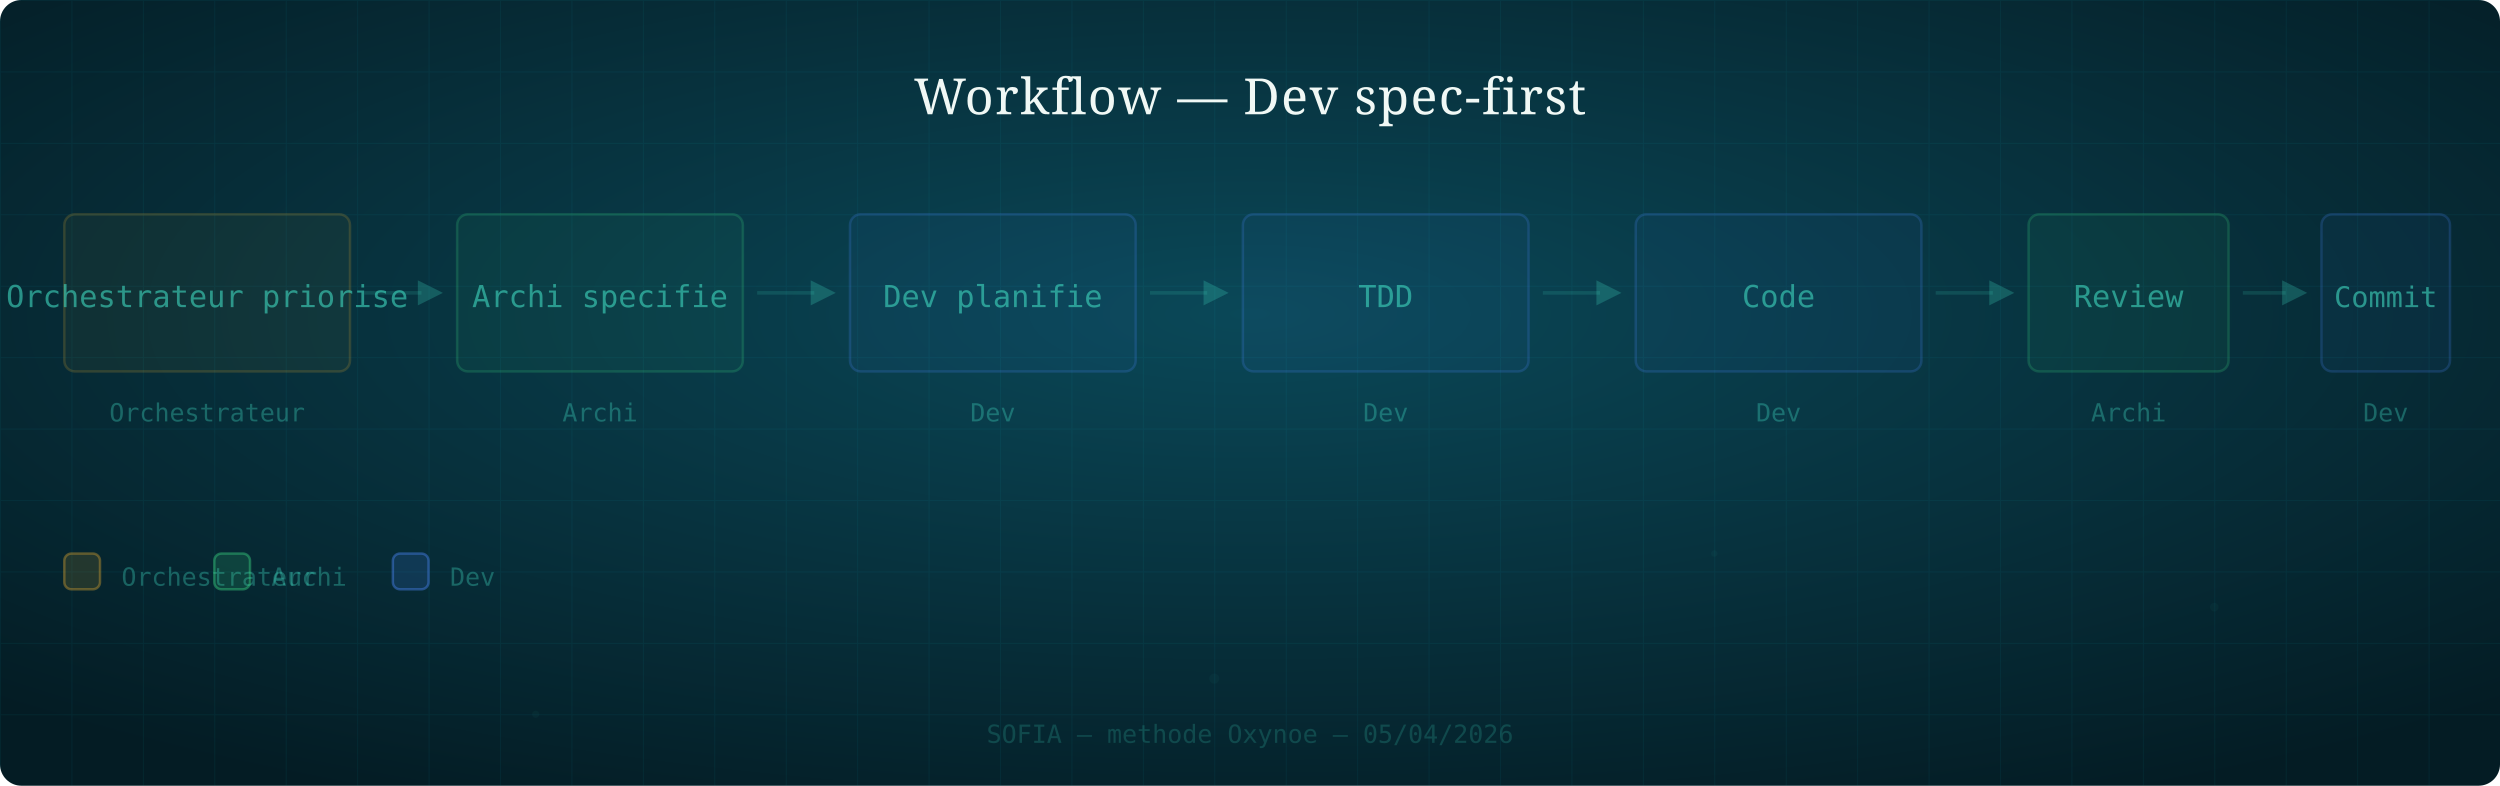
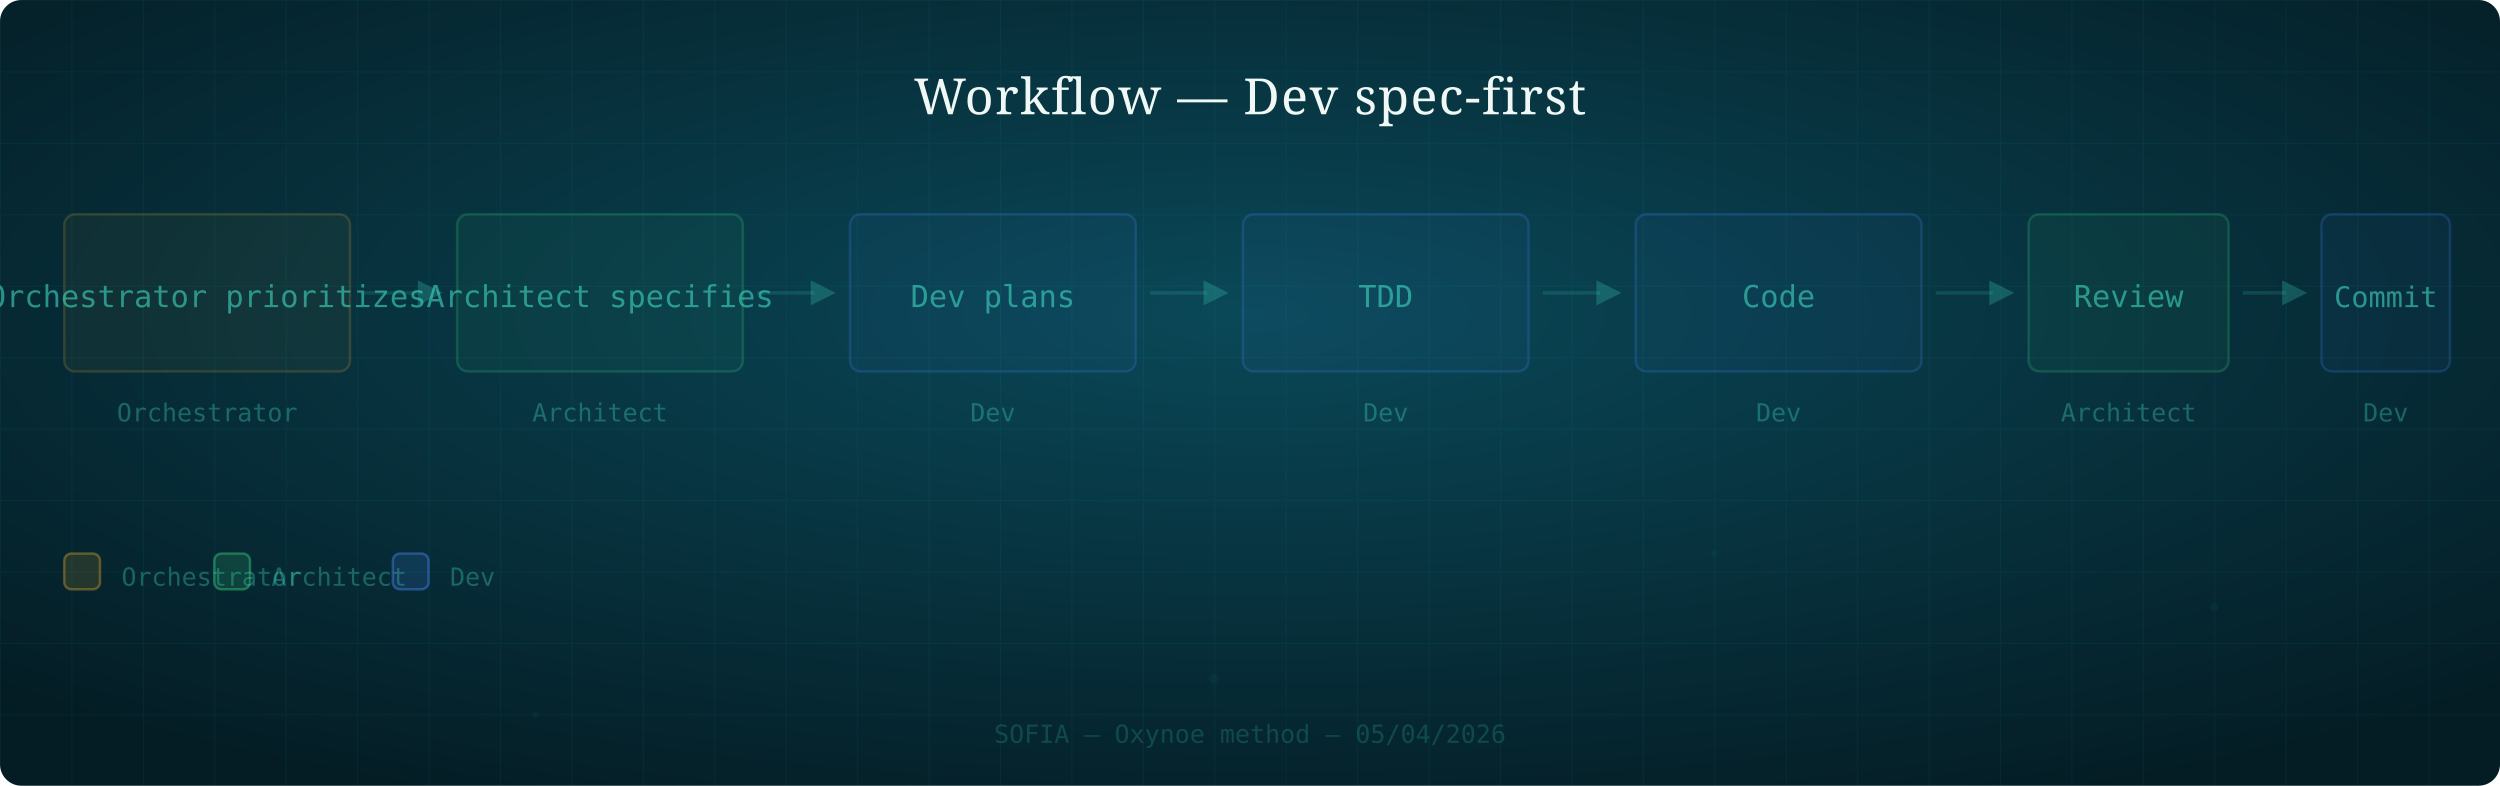
<svg xmlns="http://www.w3.org/2000/svg" viewBox="0 0 700 220" font-family="IBM Plex Mono,monospace">
  <defs>
    <radialGradient id="bg-grad" cx="50%" cy="40%" r="70%">
      <stop offset="0%" stop-color="#0a4858" />
      <stop offset="100%" stop-color="#041c24" />
    </radialGradient>
    <pattern id="grid" width="20" height="20" patternUnits="userSpaceOnUse">
      <path d="M 20 0 L 0 0 0 20" fill="none" stroke="rgba(0,200,220,0.06)" stroke-width="0.5" />
    </pattern>
  </defs>
  <rect width="700" height="220" fill="url(#bg-grad)" rx="6" />
  <rect width="700" height="220" fill="url(#grid)" rx="6" />
  <text x="350" y="32" text-anchor="middle" fill="#f0f8f5" font-family="Georgia,serif" font-size="14" font-weight="300" letter-spacing="0.03em">Workflow — Dev spec-first</text>
  <rect x="18" y="60" width="80" height="44" rx="3" fill="rgba(212,160,48,0.05)" stroke="rgba(212,160,48,0.2)" stroke-width="0.7" />
-   <text x="58" y="86" text-anchor="middle" fill="rgba(64,216,192,0.6)" font-size="8.5">Orchestrateur priorise</text>
-   <text x="58" y="118" text-anchor="middle" fill="rgba(64,216,192,0.35)" font-size="7">Orchestrateur</text>
+   <text x="58" y="86" text-anchor="middle" fill="rgba(64,216,192,0.6)" font-size="8.5">Orchestrator prioritizes</text>
+   <text x="58" y="118" text-anchor="middle" fill="rgba(64,216,192,0.35)" font-size="7">Orchestrator</text>
  <line x1="102" y1="82" x2="118" y2="82" stroke="rgba(64,216,192,0.15)" stroke-width="1" />
  <path d="M7,-3.5 L0,0 L7,3.5Z" fill="rgba(64,216,192,0.25)" transform="translate(124,82) rotate(180)" />
  <rect x="128" y="60" width="80" height="44" rx="3" fill="rgba(61,220,132,0.05)" stroke="rgba(61,220,132,0.2)" stroke-width="0.7" />
-   <text x="168" y="86" text-anchor="middle" fill="rgba(64,216,192,0.6)" font-size="8.5">Archi specifie</text>
-   <text x="168" y="118" text-anchor="middle" fill="rgba(64,216,192,0.35)" font-size="7">Archi</text>
+   <text x="168" y="86" text-anchor="middle" fill="rgba(64,216,192,0.6)" font-size="8.5">Architect specifies</text>
+   <text x="168" y="118" text-anchor="middle" fill="rgba(64,216,192,0.35)" font-size="7">Architect</text>
  <line x1="212" y1="82" x2="228" y2="82" stroke="rgba(64,216,192,0.15)" stroke-width="1" />
  <path d="M7,-3.5 L0,0 L7,3.5Z" fill="rgba(64,216,192,0.25)" transform="translate(234,82) rotate(180)" />
  <rect x="238" y="60" width="80" height="44" rx="3" fill="rgba(79,138,255,0.05)" stroke="rgba(79,138,255,0.2)" stroke-width="0.7" />
-   <text x="278" y="86" text-anchor="middle" fill="rgba(64,216,192,0.6)" font-size="8.5">Dev planifie</text>
+   <text x="278" y="86" text-anchor="middle" fill="rgba(64,216,192,0.6)" font-size="8.5">Dev plans</text>
  <text x="278" y="118" text-anchor="middle" fill="rgba(64,216,192,0.35)" font-size="7">Dev</text>
  <line x1="322" y1="82" x2="338" y2="82" stroke="rgba(64,216,192,0.15)" stroke-width="1" />
  <path d="M7,-3.5 L0,0 L7,3.5Z" fill="rgba(64,216,192,0.25)" transform="translate(344,82) rotate(180)" />
  <rect x="348" y="60" width="80" height="44" rx="3" fill="rgba(79,138,255,0.05)" stroke="rgba(79,138,255,0.2)" stroke-width="0.7" />
  <text x="388" y="86" text-anchor="middle" fill="rgba(64,216,192,0.6)" font-size="8.5">TDD</text>
  <text x="388" y="118" text-anchor="middle" fill="rgba(64,216,192,0.35)" font-size="7">Dev</text>
  <line x1="432" y1="82" x2="448" y2="82" stroke="rgba(64,216,192,0.15)" stroke-width="1" />
  <path d="M7,-3.5 L0,0 L7,3.5Z" fill="rgba(64,216,192,0.25)" transform="translate(454,82) rotate(180)" />
  <rect x="458" y="60" width="80" height="44" rx="3" fill="rgba(79,138,255,0.05)" stroke="rgba(79,138,255,0.2)" stroke-width="0.7" />
  <text x="498" y="86" text-anchor="middle" fill="rgba(64,216,192,0.6)" font-size="8.5">Code</text>
  <text x="498" y="118" text-anchor="middle" fill="rgba(64,216,192,0.35)" font-size="7">Dev</text>
  <line x1="542" y1="82" x2="558" y2="82" stroke="rgba(64,216,192,0.15)" stroke-width="1" />
  <path d="M7,-3.5 L0,0 L7,3.5Z" fill="rgba(64,216,192,0.25)" transform="translate(564,82) rotate(180)" />
  <rect x="568" y="60" width="56" height="44" rx="3" fill="rgba(61,220,132,0.05)" stroke="rgba(61,220,132,0.2)" stroke-width="0.7" />
  <text x="596" y="86" text-anchor="middle" fill="rgba(64,216,192,0.6)" font-size="8.5">Review</text>
-   <text x="596" y="118" text-anchor="middle" fill="rgba(64,216,192,0.35)" font-size="7">Archi</text>
+   <text x="596" y="118" text-anchor="middle" fill="rgba(64,216,192,0.35)" font-size="7">Architect</text>
  <line x1="628" y1="82" x2="640" y2="82" stroke="rgba(64,216,192,0.15)" stroke-width="1" />
  <path d="M7,-3.5 L0,0 L7,3.5Z" fill="rgba(64,216,192,0.25)" transform="translate(646,82) rotate(180)" />
  <rect x="650" y="60" width="36" height="44" rx="3" fill="rgba(79,138,255,0.05)" stroke="rgba(79,138,255,0.2)" stroke-width="0.7" />
  <text x="668" y="86" text-anchor="middle" fill="rgba(64,216,192,0.6)" font-size="8">Commit</text>
  <text x="668" y="118" text-anchor="middle" fill="rgba(64,216,192,0.35)" font-size="7">Dev</text>
  <rect x="18" y="155" width="10" height="10" rx="2" fill="rgba(212,160,48,0.15)" stroke="rgba(212,160,48,0.4)" stroke-width="0.7" />
-   <text x="34" y="164" fill="rgba(64,216,192,0.35)" font-size="7">Orchestrateur</text>
+   <text x="34" y="164" fill="rgba(64,216,192,0.35)" font-size="7">Orchestrator</text>
  <rect x="60" y="155" width="10" height="10" rx="2" fill="rgba(61,220,132,0.15)" stroke="rgba(61,220,132,0.4)" stroke-width="0.7" />
-   <text x="76" y="164" fill="rgba(64,216,192,0.35)" font-size="7">Archi</text>
+   <text x="76" y="164" fill="rgba(64,216,192,0.35)" font-size="7">Architect</text>
  <rect x="110" y="155" width="10" height="10" rx="2" fill="rgba(79,138,255,0.15)" stroke="rgba(79,138,255,0.4)" stroke-width="0.7" />
  <text x="126" y="164" fill="rgba(64,216,192,0.35)" font-size="7">Dev</text>
  <circle cx="620" cy="170" r="1.2" fill="rgba(64,216,192,0.04)" />
  <circle cx="480" cy="155" r="0.9" fill="rgba(64,216,192,0.04)" />
  <circle cx="340" cy="190" r="1.4" fill="rgba(64,216,192,0.04)" />
  <circle cx="150" cy="200" r="1.0" fill="rgba(64,216,192,0.04)" />
-   <text x="350" y="208" text-anchor="middle" fill="rgba(64,216,192,0.2)" font-size="7">SOFIA — methode Oxynoe — 05/04/2026</text>
+   <text x="350" y="208" text-anchor="middle" fill="rgba(64,216,192,0.2)" font-size="7">SOFIA — Oxynoe method — 05/04/2026</text>
</svg>
